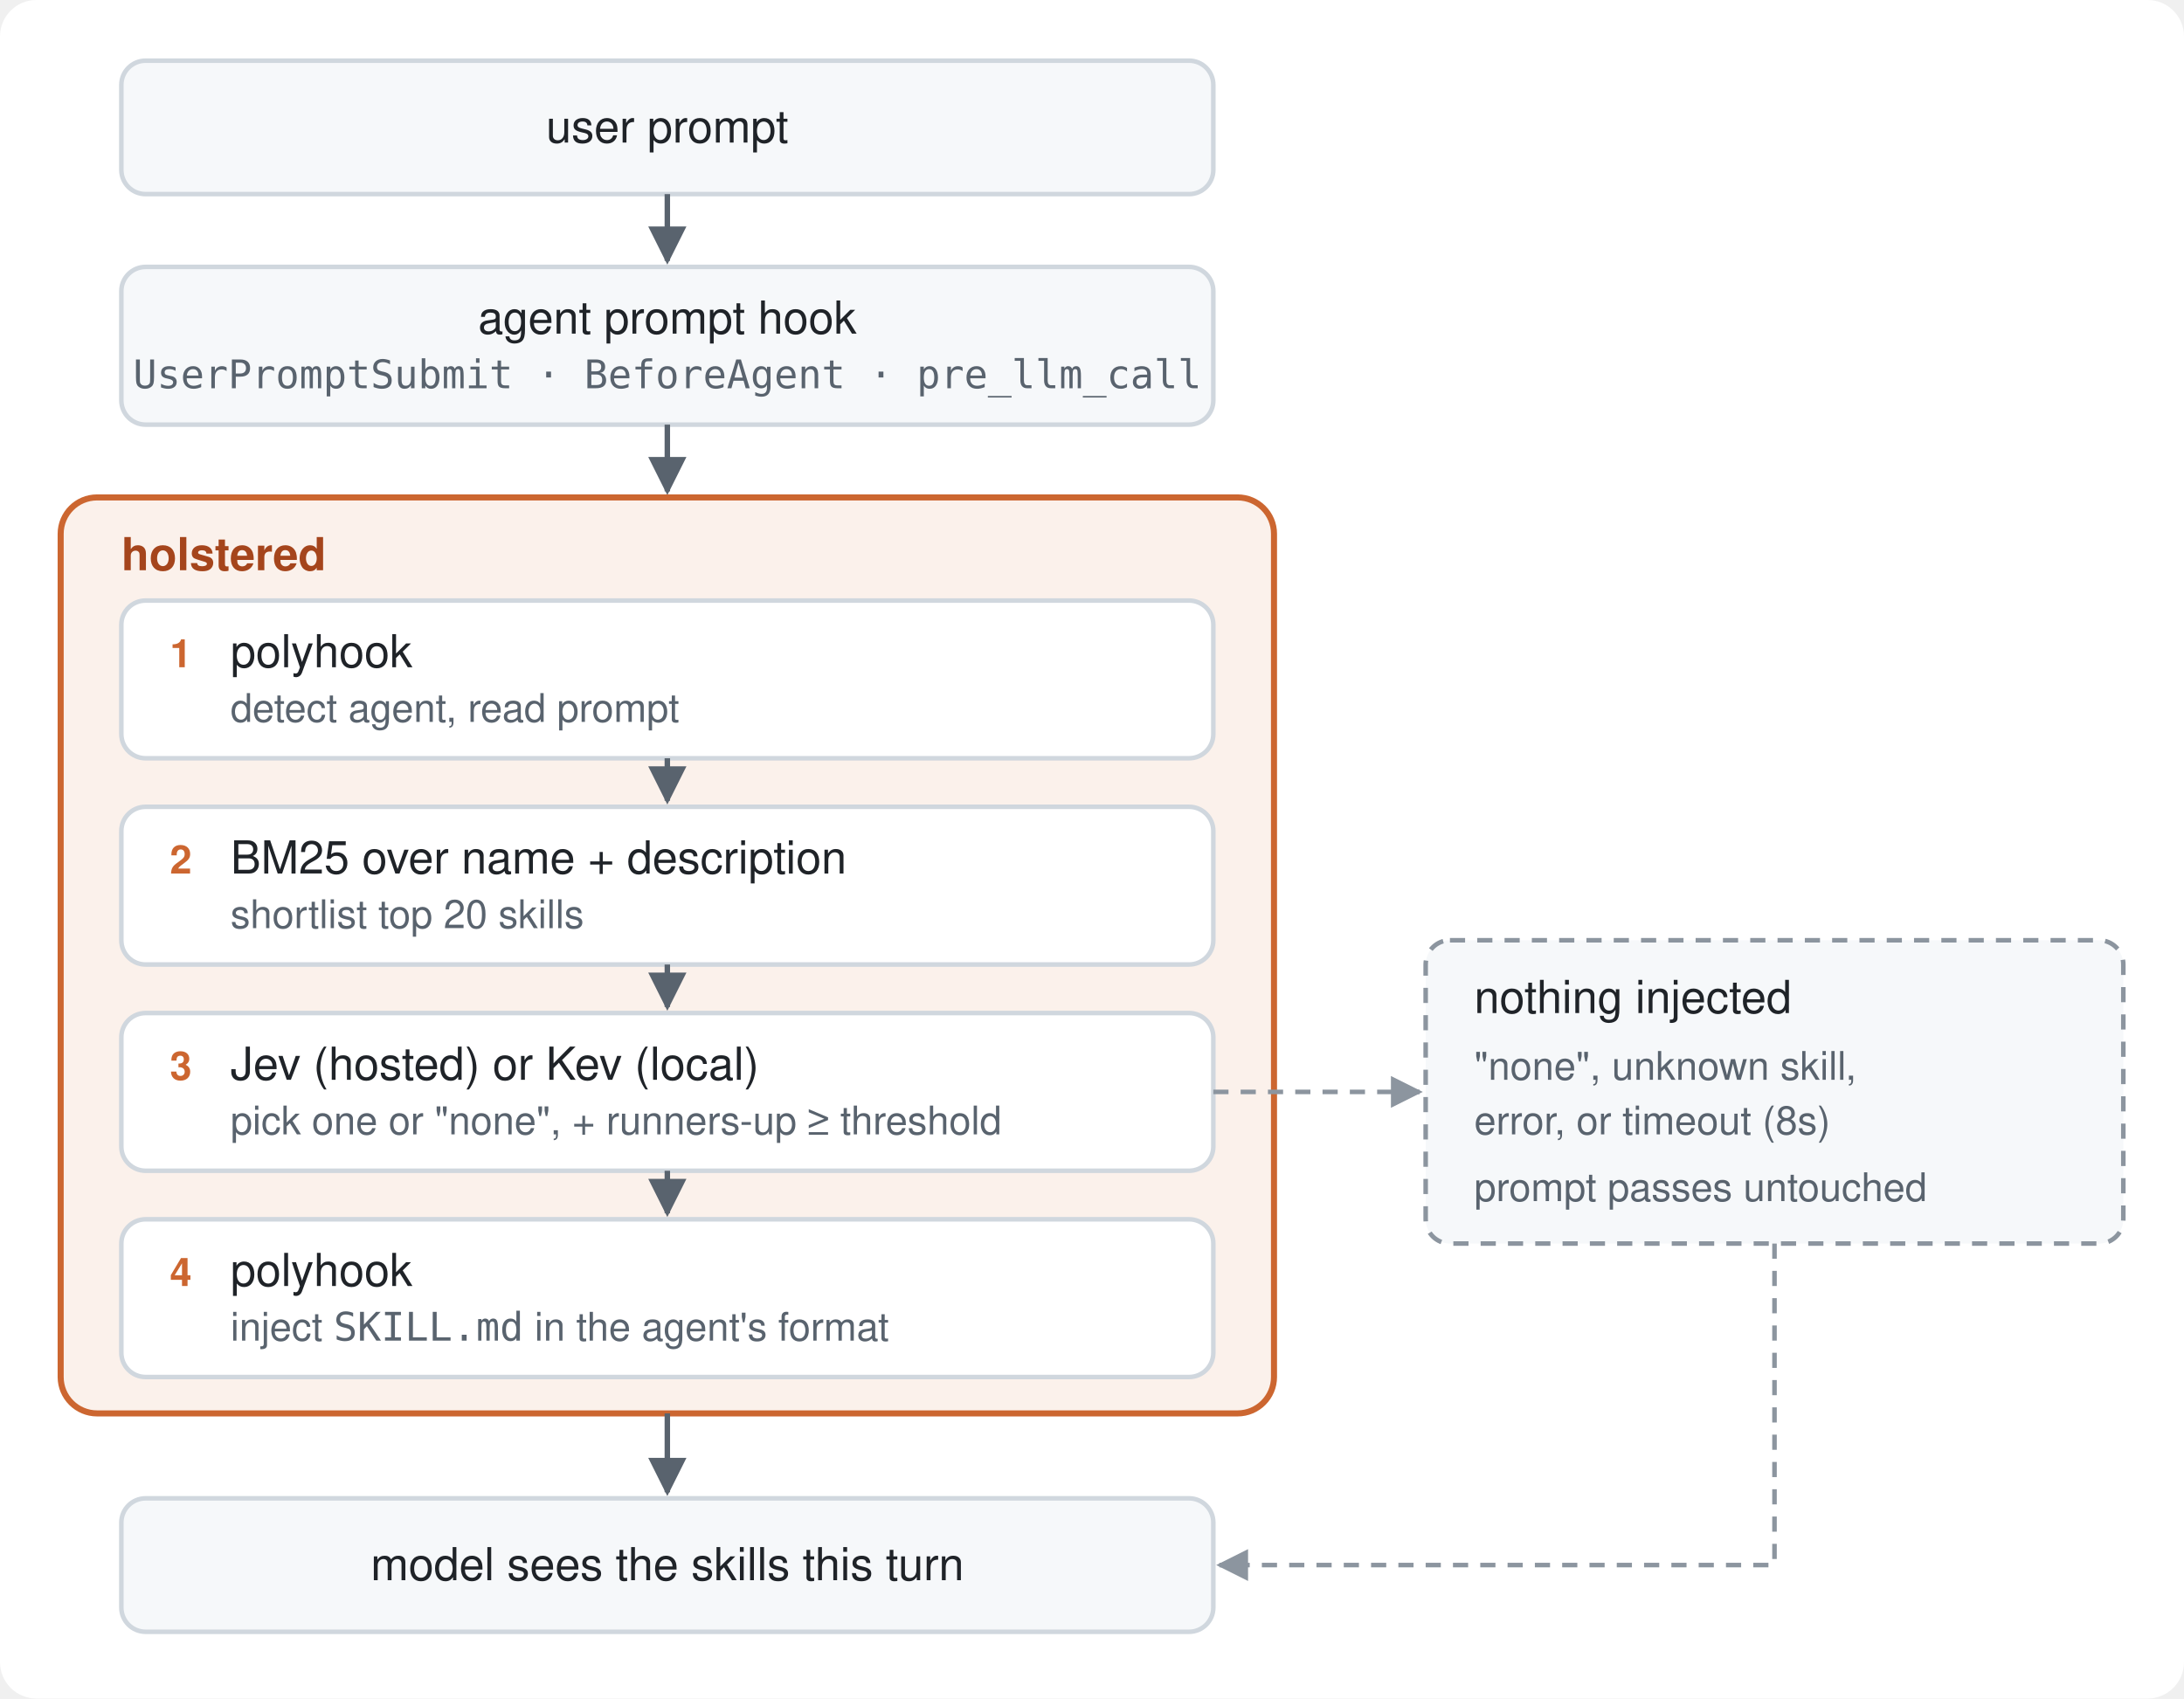
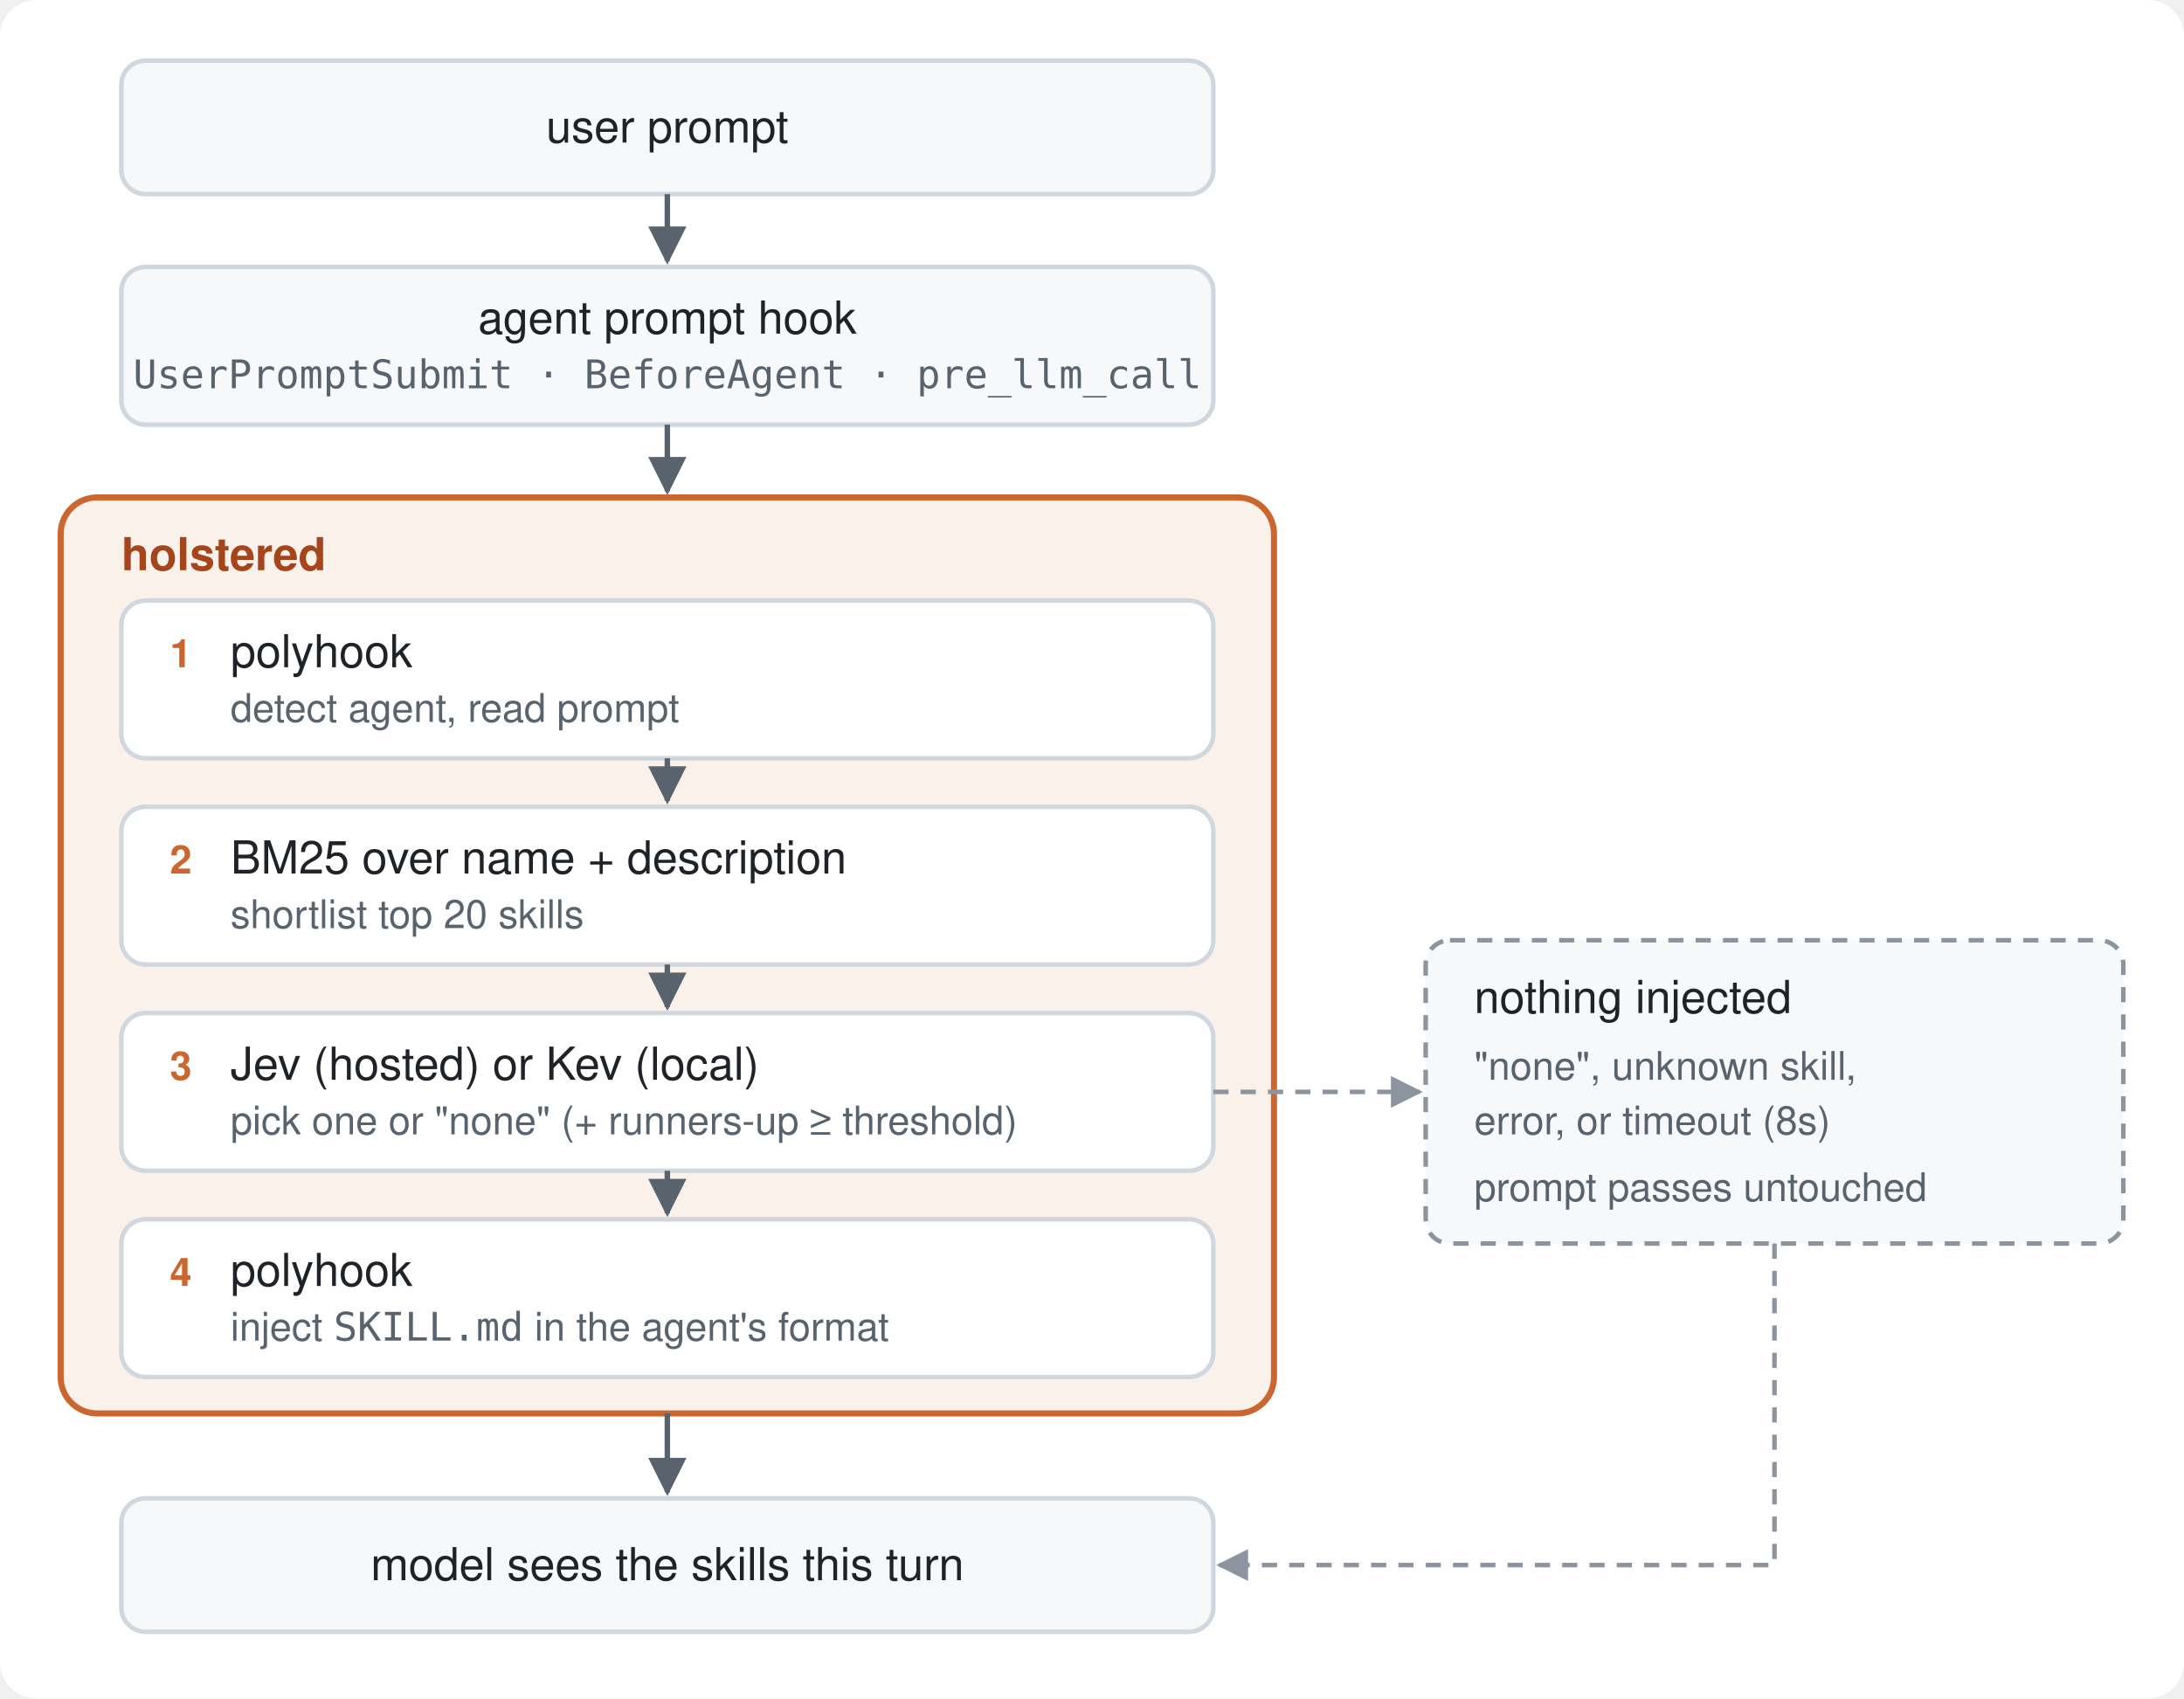
<svg xmlns="http://www.w3.org/2000/svg" viewBox="0 0 720 560" font-family="-apple-system, BlinkMacSystemFont, 'Segoe UI', Helvetica, Arial, sans-serif">
  <style>
    .bg { fill: #ffffff; }
    .box { fill: #f6f8fa; stroke: #d0d7de; stroke-width: 1.5; }
    .step { fill: #ffffff; stroke: #d0d7de; stroke-width: 1.5; }
    .hol { fill: #fbf1eb; stroke: #CC6630; stroke-width: 2; }
    .skip { fill: #f6f8fa; stroke: #8c959f; stroke-width: 1.5; stroke-dasharray: 5 4; }
    .t { fill: #1f2328; font-size: 15px; }
    .s { fill: #59636e; font-size: 13px; }
    .h { fill: #A5451C; font-size: 15px; font-weight: 600; }
    .n { fill: #CC6630; font-size: 13px; font-weight: 700; }
    .a { stroke: #59636e; stroke-width: 1.8; fill: none; }
    .d { stroke: #8c959f; stroke-width: 1.5; fill: none; stroke-dasharray: 5 4; }
    .head { fill: #59636e; }
    .dhead { fill: #8c959f; }
    .m { font-family: ui-monospace, SFMono-Regular, Menlo, monospace; font-size: 13px; }
    @media (prefers-color-scheme: dark) {
      .bg { fill: #0d1117; }
      .box { fill: #161b22; stroke: #3d444d; }
      .step { fill: #0d1117; stroke: #3d444d; }
      .hol { fill: #2a1a12; stroke: #e0804c; }
      .skip { fill: #161b22; stroke: #6e7681; }
      .t { fill: #e6edf3; }
      .s { fill: #9198a1; }
      .h { fill: #f0a070; }
      .n { fill: #e0804c; }
      .a { stroke: #9198a1; }
      .d { stroke: #6e7681; }
      .head { fill: #9198a1; }
      .dhead { fill: #6e7681; }
    }
  </style>
  <defs>
    <marker id="ah" viewBox="0 0 10 10" refX="9" refY="5" markerWidth="7" markerHeight="7" orient="auto">
      <path class="head" d="M0 0L10 5L0 10z" />
    </marker>
    <marker id="dh" viewBox="0 0 10 10" refX="9" refY="5" markerWidth="7" markerHeight="7" orient="auto">
      <path class="dhead" d="M0 0L10 5L0 10z" />
    </marker>
  </defs>
  <rect class="bg" width="720" height="560" rx="12" />
  <rect class="box" x="40" y="20" width="360" height="44" rx="8" />
  <text class="t" x="220" y="47" text-anchor="middle">user prompt</text>
  <path class="a" d="M220 64V86" marker-end="url(#ah)" />
  <rect class="box" x="40" y="88" width="360" height="52" rx="8" />
  <text class="t" x="220" y="110" text-anchor="middle">agent prompt hook</text>
  <text class="s m" x="220" y="128" text-anchor="middle">UserPromptSubmit · BeforeAgent · pre_llm_call</text>
  <path class="a" d="M220 140V162" marker-end="url(#ah)" />
  <rect class="hol" x="20" y="164" width="400" height="302" rx="12" />
  <text class="h" x="40" y="188">holstered</text>
  <rect class="step" x="40" y="198" width="360" height="52" rx="8" />
  <text class="n" x="56" y="220">1</text>
  <text class="t" x="76" y="220">polyhook</text>
  <text class="s" x="76" y="238">detect agent, read prompt</text>
  <path class="a" d="M220 250V264" marker-end="url(#ah)" />
  <rect class="step" x="40" y="266" width="360" height="52" rx="8" />
  <text class="n" x="56" y="288">2</text>
  <text class="t" x="76" y="288">BM25 over name + description</text>
  <text class="s" x="76" y="306">shortlist top 20 skills</text>
  <path class="a" d="M220 318V332" marker-end="url(#ah)" />
  <rect class="step" x="40" y="334" width="360" height="52" rx="8" />
  <text class="n" x="56" y="356">3</text>
  <text class="t" x="76" y="356">Jev (hosted) or Kev (local)</text>
-   <text class="s" x="76" y="374">pick one or "none", + runners-up ≥ threshold</text>
+   <text class="s" x="76" y="374">pick one or "none" (+ runners-up ≥ threshold)</text>
  <path class="a" d="M220 386V400" marker-end="url(#ah)" />
  <rect class="step" x="40" y="402" width="360" height="52" rx="8" />
  <text class="n" x="56" y="424">4</text>
  <text class="t" x="76" y="424">polyhook</text>
  <text class="s" x="76" y="442">inject <tspan class="m">SKILL.md</tspan> in the agent's format</text>
  <path class="a" d="M220 466V492" marker-end="url(#ah)" />
  <rect class="box" x="40" y="494" width="360" height="44" rx="8" />
  <text class="t" x="220" y="521" text-anchor="middle">model sees the skills this turn</text>
  <path class="d" d="M400 360H468" marker-end="url(#dh)" />
  <rect class="skip" x="470" y="310" width="230" height="100" rx="8" />
  <text class="t" x="486" y="334">nothing injected</text>
  <text class="s" x="486" y="356">"none", unknown skill,</text>
  <text class="s" x="486" y="374">error, or timeout (8s)</text>
  <text class="s" x="486" y="396">prompt passes untouched</text>
  <path class="d" d="M585 410V516H402" marker-end="url(#dh)" />
</svg>
